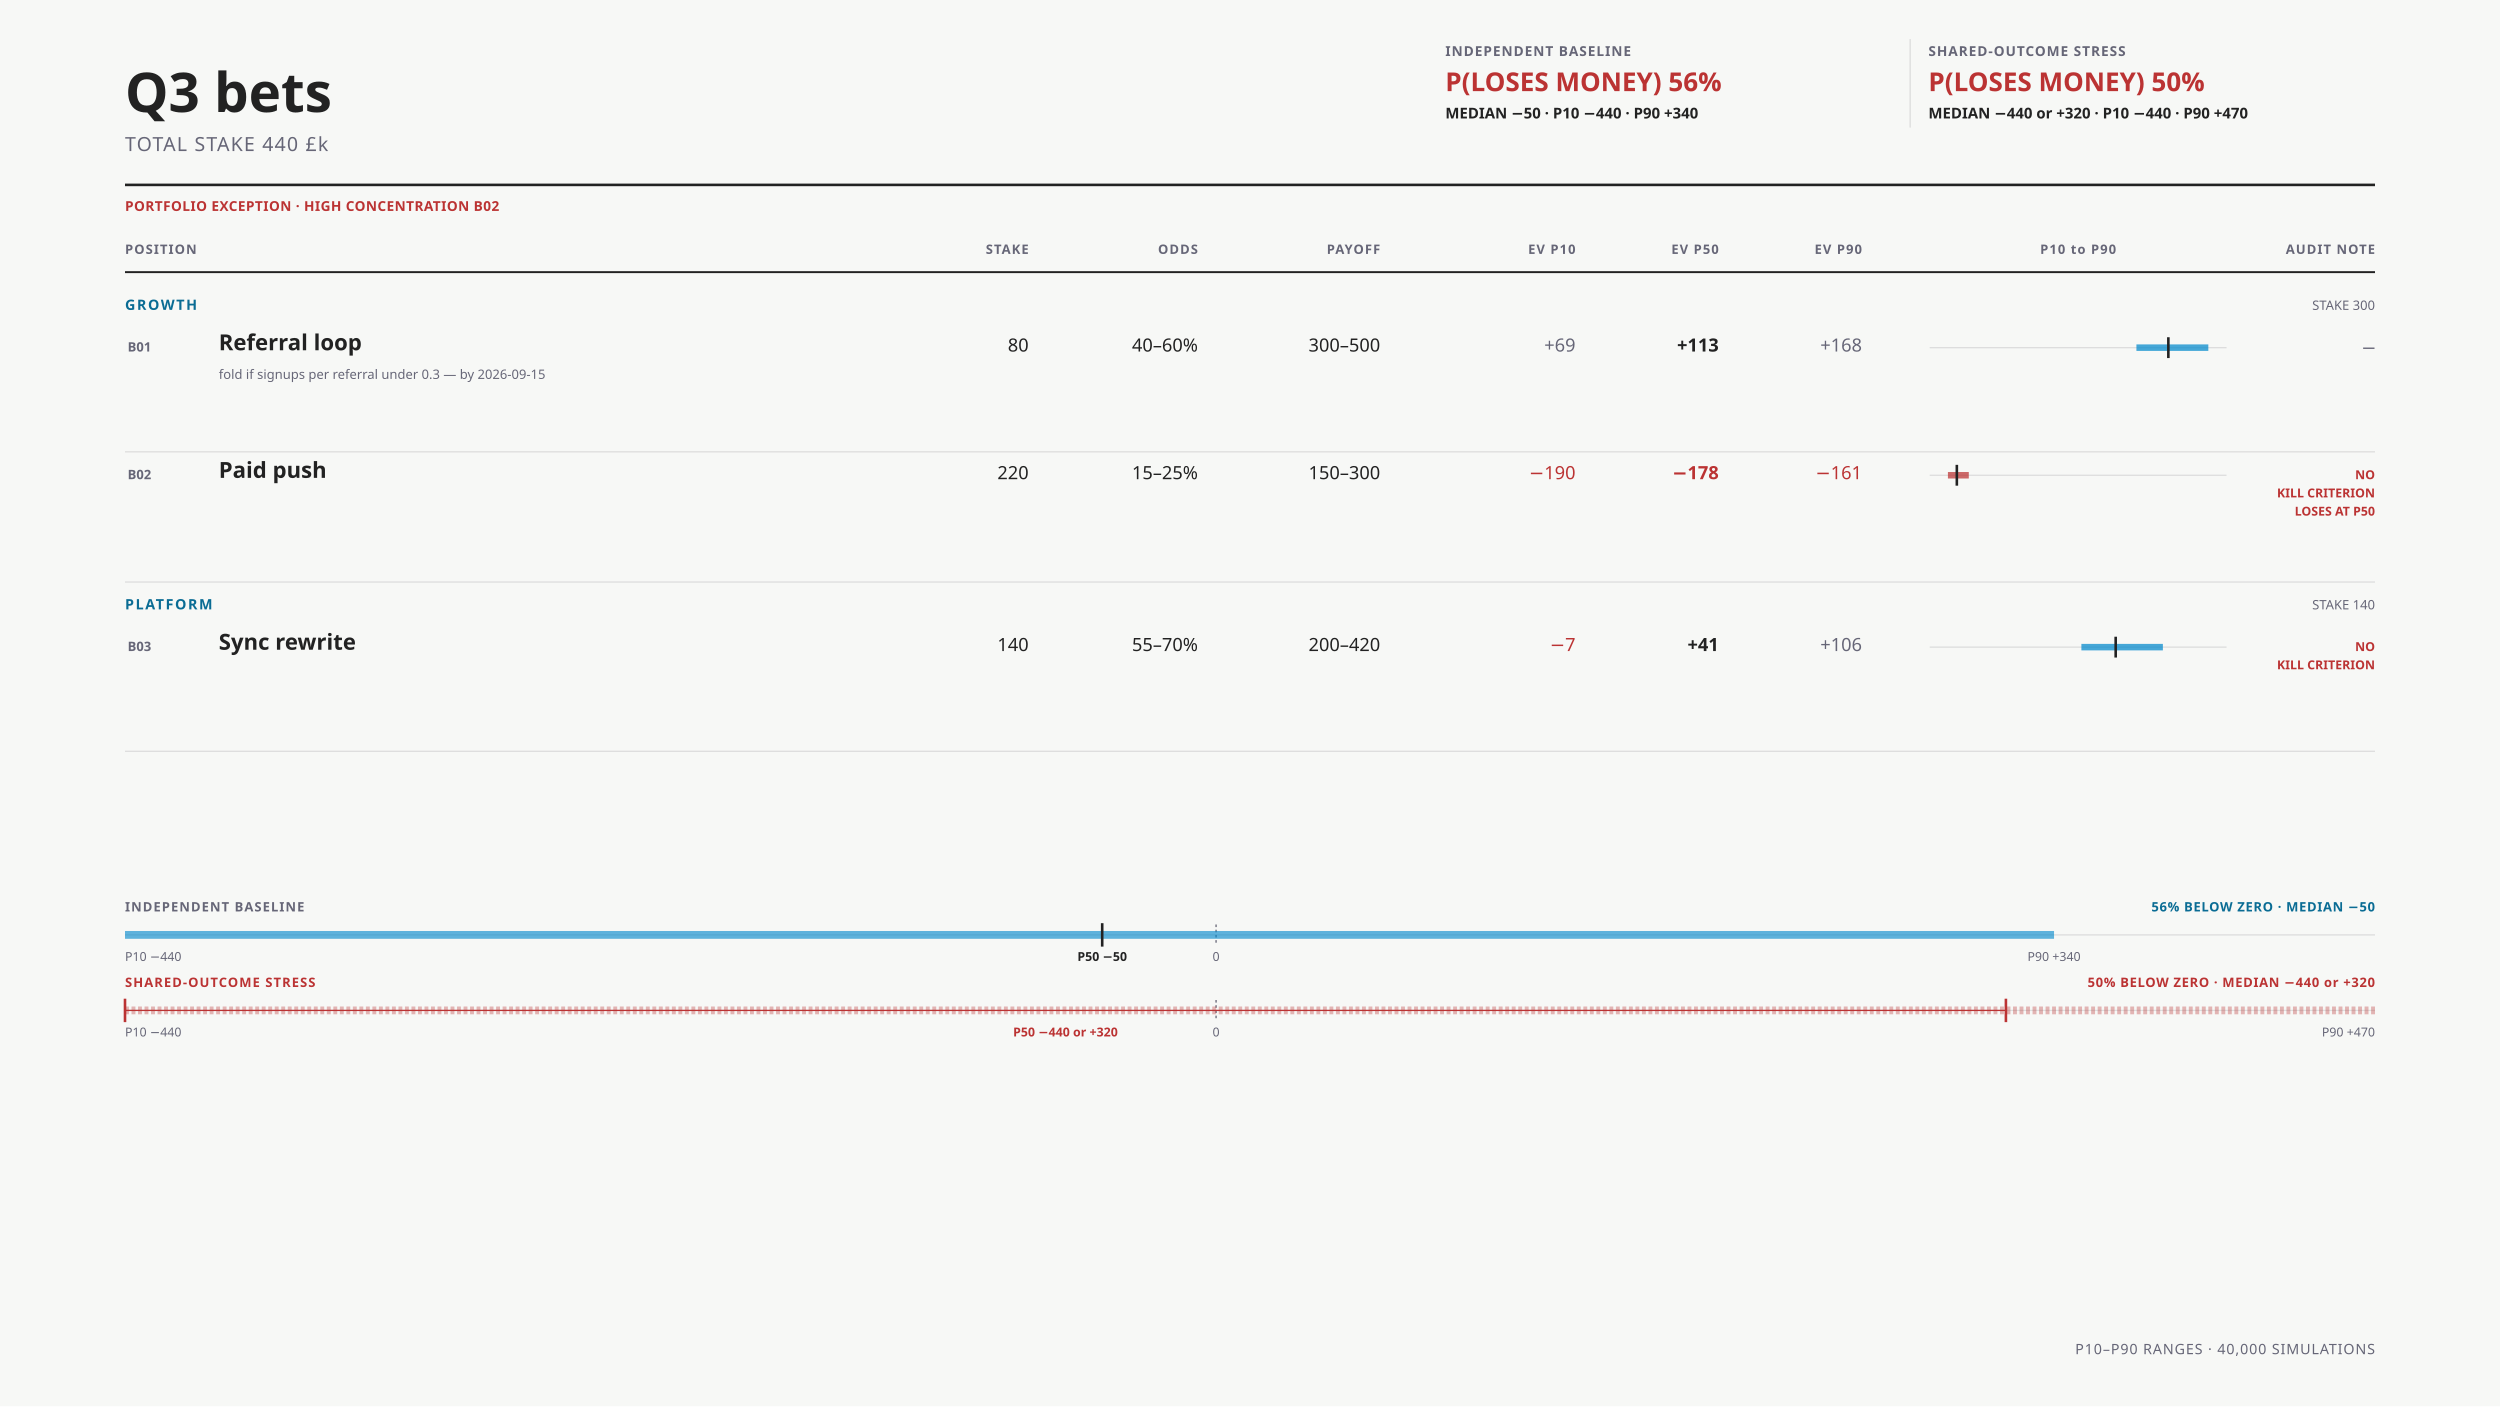
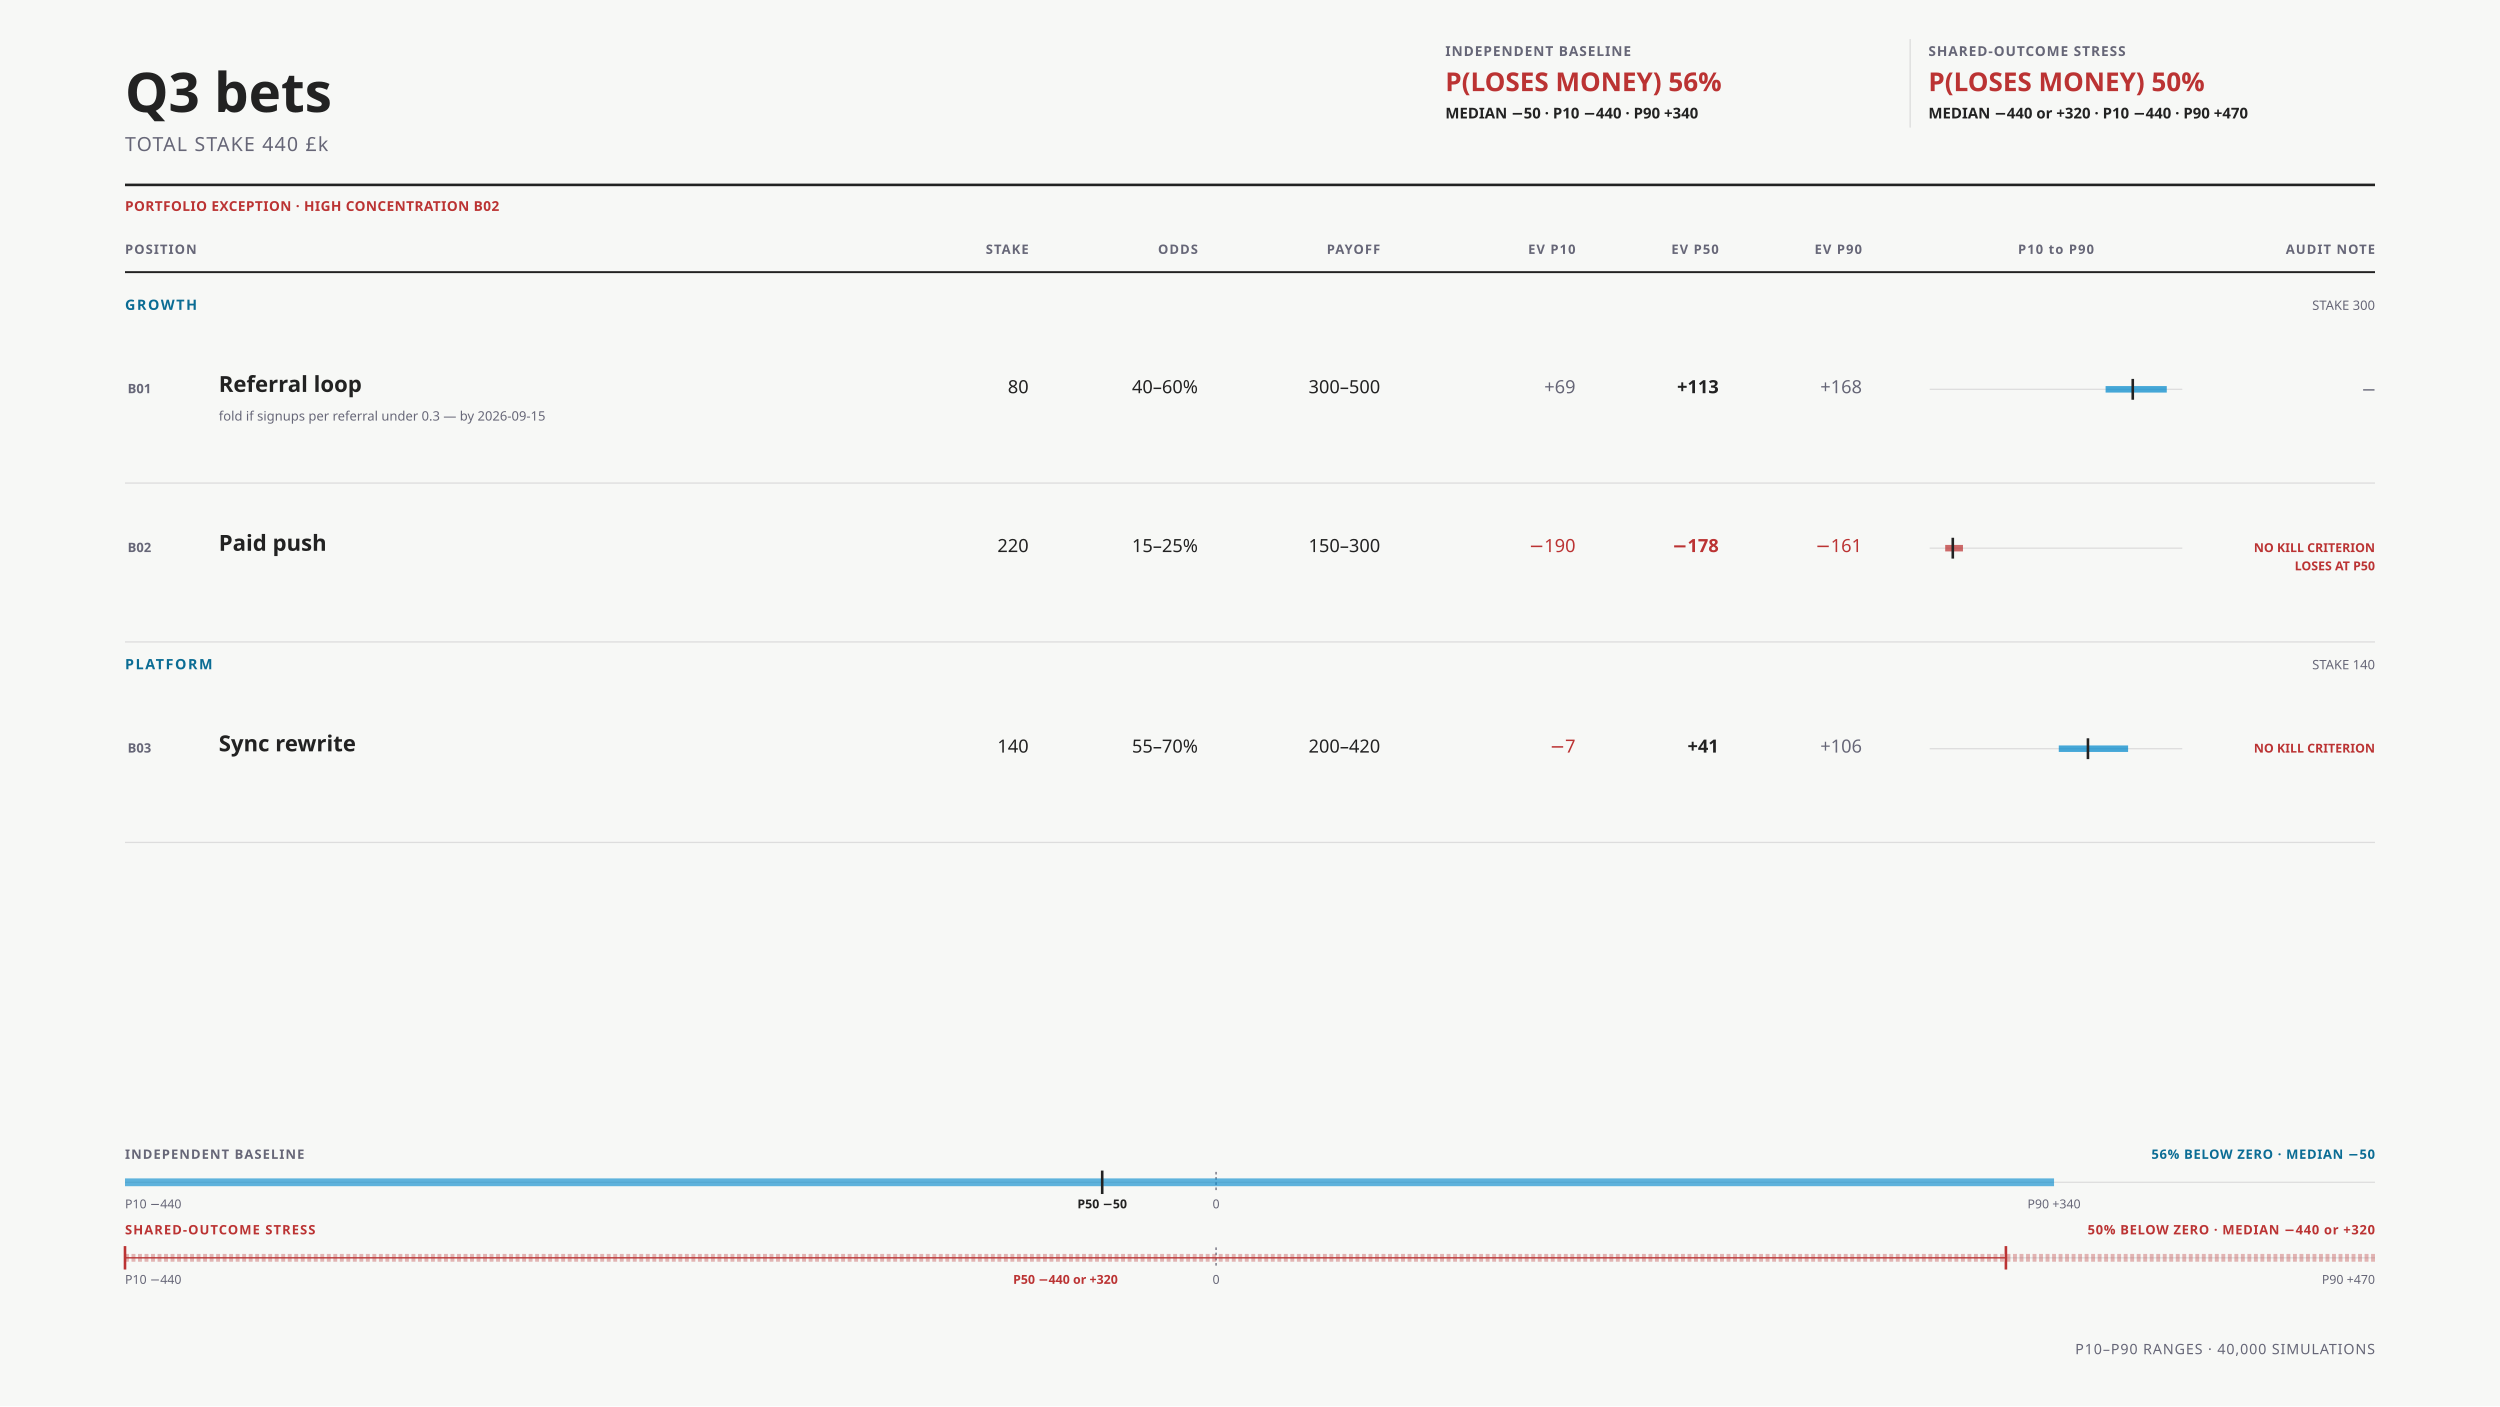
<svg xmlns="http://www.w3.org/2000/svg" data-bets-surface="allocation-field-presentation" viewBox="0 0 1920 1080" width="1920" height="1080" font-family="'DM Sans',sans-serif" role="img" aria-labelledby="bets-presentation-title bets-presentation-desc">
  <rect width="1920" height="1080" fill="#f7f8f6" />
  <text data-bets-title-line="" x="96" y="86" font-family="'DM Sans',sans-serif" font-size="42" font-weight="600" fill="#222">Q3 bets</text>
  <text x="96" y="116" font-size="15" letter-spacing="0.06em" font-family="'DM Sans',sans-serif" fill="#667">TOTAL STAKE 440 £k</text>
  <g data-condition-receipt="" data-condition="independent">
    <text x="1110" y="43" font-size="10.5" font-weight="700" letter-spacing="0.07em" fill="#667">INDEPENDENT BASELINE</text>
    <text x="1110" y="70" font-size="20" font-weight="700" font-family="'DM Sans',sans-serif" fill="#b33">P(LOSES MONEY) 56%</text>
    <text x="1110" y="91" font-size="11.5" font-weight="600" font-family="'DM Sans',sans-serif" fill="#222">MEDIAN −50 · P10 −440 · P90 +340</text>
  </g>
  <line x1="1467" y1="30" x2="1467" y2="98" stroke="#ddd" />
  <g data-condition-receipt="" data-condition="shared">
    <text x="1481" y="43" font-size="10.5" font-weight="700" letter-spacing="0.07em" fill="#667">SHARED-OUTCOME STRESS</text>
    <text x="1481" y="70" font-size="20" font-weight="700" font-family="'DM Sans',sans-serif" fill="#b33">P(LOSES MONEY) 50%</text>
    <text x="1481" y="91" font-size="11.5" font-weight="600" font-family="'DM Sans',sans-serif" fill="#222">MEDIAN −440 or +320 · P10 −440 · P90 +470</text>
  </g>
  <line x1="96" y1="142" x2="1824" y2="142" stroke="#222" stroke-width="2" />
  <text x="96" y="162" font-size="10.5" font-weight="700" letter-spacing="0.03em" fill="#b33">PORTFOLIO EXCEPTION · HIGH CONCENTRATION B02</text>
  <text x="96" y="195" font-size="10" font-weight="700" letter-spacing="0.08em" text-anchor="start" fill="#667">POSITION</text>
  <text x="790" y="195" font-size="10" font-weight="700" letter-spacing="0.08em" text-anchor="end" fill="#667">STAKE</text>
  <text x="920" y="195" font-size="10" font-weight="700" letter-spacing="0.08em" text-anchor="end" fill="#667">ODDS</text>
  <text x="1060" y="195" font-size="10" font-weight="700" letter-spacing="0.08em" text-anchor="end" fill="#667">PAYOFF</text>
  <text x="1210" y="195" font-size="10" font-weight="700" letter-spacing="0.08em" text-anchor="end" fill="#667">EV P10</text>
  <text x="1320" y="195" font-size="10" font-weight="700" letter-spacing="0.08em" text-anchor="end" fill="#667">EV P50</text>
  <text x="1430" y="195" font-size="10" font-weight="700" letter-spacing="0.08em" text-anchor="end" fill="#667">EV P90</text>
-   <text x="1596" y="195" font-size="10" font-weight="700" letter-spacing="0.08em" text-anchor="middle" fill="#667">P10 to P90</text>
+   <text x="1579" y="195" font-size="10" font-weight="700" letter-spacing="0.08em" text-anchor="middle" fill="#667">P10 to P90</text>
  <text x="1824" y="195" font-size="10" font-weight="700" letter-spacing="0.08em" text-anchor="end" fill="#667">AUDIT NOTE</text>
  <line x1="96" y1="209" x2="1824" y2="209" stroke="#222" stroke-width="1.5" />
  <text x="96" y="238" font-size="11" font-weight="700" letter-spacing="0.11em" fill="#0A6C94">GROWTH</text>
  <text x="1824" y="238" font-size="10" text-anchor="end" font-family="'DM Sans',sans-serif" fill="#667">STAKE 300</text>
  <g data-row="bet" data-id="B01">
-     <text x="98" y="270" font-size="10" font-weight="700" font-family="'DM Sans',sans-serif" fill="#667">B01</text>
-     <text x="168" y="269" font-size="17" font-weight="600" fill="#222">Referral loop</text>
-     <text x="168" y="291" font-size="10" fill="#667">fold if signups per referral under 0.3 — by 2026-09-15</text>
-     <text x="790" y="270" font-size="14" text-anchor="end" font-family="'DM Sans',sans-serif" fill="#222">80</text>
-     <text x="920" y="270" font-size="14" text-anchor="end" font-family="'DM Sans',sans-serif" fill="#222">40–60%</text>
-     <text x="1060" y="270" font-size="14" text-anchor="end" font-family="'DM Sans',sans-serif" fill="#222">300–500</text>
-     <text x="1210" y="270" font-size="14" font-weight="400" text-anchor="end" font-family="'DM Sans',sans-serif" fill="#667">+69</text>
-     <text x="1320" y="270" font-size="14" font-weight="700" text-anchor="end" font-family="'DM Sans',sans-serif" fill="#222">+113</text>
-     <text x="1430" y="270" font-size="14" font-weight="400" text-anchor="end" font-family="'DM Sans',sans-serif" fill="#667">+168</text>
-     <line x1="1482" y1="267" x2="1710" y2="267" stroke="#ddd" />
-     <line data-exposure-range="" x1="1640.774" y1="267" x2="1696" y2="267" stroke="#08c" stroke-width="5" stroke-opacity="0.72" />
-     <line data-exposure-median="" x1="1665.295" y1="259" x2="1665.295" y2="275" stroke="#222" stroke-width="2" />
-     <text x="1824" y="270" font-size="9.5" font-weight="700" text-anchor="end" fill="#667">—</text>
+     <text x="98" y="302" font-size="10" font-weight="700" font-family="'DM Sans',sans-serif" fill="#667">B01</text>
+     <text x="168" y="301" font-size="17" font-weight="600" fill="#222">Referral loop</text>
+     <text x="168" y="323" font-size="10" fill="#667">fold if signups per referral under 0.3 — by 2026-09-15</text>
+     <text x="790" y="302" font-size="14" text-anchor="end" font-family="'DM Sans',sans-serif" fill="#222">80</text>
+     <text x="920" y="302" font-size="14" text-anchor="end" font-family="'DM Sans',sans-serif" fill="#222">40–60%</text>
+     <text x="1060" y="302" font-size="14" text-anchor="end" font-family="'DM Sans',sans-serif" fill="#222">300–500</text>
+     <text x="1210" y="302" font-size="14" font-weight="400" text-anchor="end" font-family="'DM Sans',sans-serif" fill="#667">+69</text>
+     <text x="1320" y="302" font-size="14" font-weight="700" text-anchor="end" font-family="'DM Sans',sans-serif" fill="#222">+113</text>
+     <text x="1430" y="302" font-size="14" font-weight="400" text-anchor="end" font-family="'DM Sans',sans-serif" fill="#667">+168</text>
+     <line x1="1482" y1="299" x2="1676" y2="299" stroke="#ddd" />
+     <line data-exposure-range="" x1="1617.097" y1="299" x2="1664.088" y2="299" stroke="#08c" stroke-width="5" stroke-opacity="0.72" />
+     <line data-exposure-median="" x1="1637.961" y1="291" x2="1637.961" y2="307" stroke="#222" stroke-width="2" />
+     <text x="1824" y="302" font-size="9.5" font-weight="700" text-anchor="end" fill="#667">—</text>
  </g>
-   <line x1="96" y1="347" x2="1824" y2="347" stroke="#ddd" />
+   <line x1="96" y1="371" x2="1824" y2="371" stroke="#ddd" />
  <g data-row="bet" data-id="B02">
-     <text x="98" y="368" font-size="10" font-weight="700" font-family="'DM Sans',sans-serif" fill="#667">B02</text>
-     <text x="168" y="367" font-size="17" font-weight="600" fill="#222">Paid push</text>
-     <text x="790" y="368" font-size="14" text-anchor="end" font-family="'DM Sans',sans-serif" fill="#222">220</text>
-     <text x="920" y="368" font-size="14" text-anchor="end" font-family="'DM Sans',sans-serif" fill="#222">15–25%</text>
-     <text x="1060" y="368" font-size="14" text-anchor="end" font-family="'DM Sans',sans-serif" fill="#222">150–300</text>
-     <text x="1210" y="368" font-size="14" font-weight="400" text-anchor="end" font-family="'DM Sans',sans-serif" fill="#b33">−190</text>
-     <text x="1320" y="368" font-size="14" font-weight="700" text-anchor="end" font-family="'DM Sans',sans-serif" fill="#b33">−178</text>
-     <text x="1430" y="368" font-size="14" font-weight="400" text-anchor="end" font-family="'DM Sans',sans-serif" fill="#b33">−161</text>
-     <line x1="1482" y1="365" x2="1710" y2="365" stroke="#ddd" />
-     <line data-exposure-range="" x1="1496" y1="365" x2="1512.034" y2="365" stroke="#b33" stroke-width="5" stroke-opacity="0.72" />
-     <line data-exposure-median="" x1="1502.854" y1="357" x2="1502.854" y2="373" stroke="#222" stroke-width="2" />
-     <text x="1824" y="368" font-size="9.5" font-weight="700" text-anchor="end" fill="#b33">NO</text>
-     <text x="1824" y="382" font-size="9.5" font-weight="700" text-anchor="end" fill="#b33">KILL CRITERION</text>
-     <text x="1824" y="396" font-size="9.5" font-weight="700" text-anchor="end" fill="#b33">LOSES AT P50</text>
+     <text x="98" y="424" font-size="10" font-weight="700" font-family="'DM Sans',sans-serif" fill="#667">B02</text>
+     <text x="168" y="423" font-size="17" font-weight="600" fill="#222">Paid push</text>
+     <text x="790" y="424" font-size="14" text-anchor="end" font-family="'DM Sans',sans-serif" fill="#222">220</text>
+     <text x="920" y="424" font-size="14" text-anchor="end" font-family="'DM Sans',sans-serif" fill="#222">15–25%</text>
+     <text x="1060" y="424" font-size="14" text-anchor="end" font-family="'DM Sans',sans-serif" fill="#222">150–300</text>
+     <text x="1210" y="424" font-size="14" font-weight="400" text-anchor="end" font-family="'DM Sans',sans-serif" fill="#b33">−190</text>
+     <text x="1320" y="424" font-size="14" font-weight="700" text-anchor="end" font-family="'DM Sans',sans-serif" fill="#b33">−178</text>
+     <text x="1430" y="424" font-size="14" font-weight="400" text-anchor="end" font-family="'DM Sans',sans-serif" fill="#b33">−161</text>
+     <line x1="1482" y1="421" x2="1676" y2="421" stroke="#ddd" />
+     <line data-exposure-range="" x1="1493.912" y1="421" x2="1507.555" y2="421" stroke="#b33" stroke-width="5" stroke-opacity="0.72" />
+     <line data-exposure-median="" x1="1499.744" y1="413" x2="1499.744" y2="429" stroke="#222" stroke-width="2" />
+     <text x="1824" y="424" font-size="9.5" font-weight="700" text-anchor="end" fill="#b33">NO KILL CRITERION</text>
+     <text x="1824" y="438" font-size="9.5" font-weight="700" text-anchor="end" fill="#b33">LOSES AT P50</text>
  </g>
-   <line x1="96" y1="447" x2="1824" y2="447" stroke="#ddd" />
-   <text x="96" y="468" font-size="11" font-weight="700" letter-spacing="0.11em" fill="#0A6C94">PLATFORM</text>
-   <text x="1824" y="468" font-size="10" text-anchor="end" font-family="'DM Sans',sans-serif" fill="#667">STAKE 140</text>
+   <line x1="96" y1="493" x2="1824" y2="493" stroke="#ddd" />
+   <text x="96" y="514" font-size="11" font-weight="700" letter-spacing="0.11em" fill="#0A6C94">PLATFORM</text>
+   <text x="1824" y="514" font-size="10" text-anchor="end" font-family="'DM Sans',sans-serif" fill="#667">STAKE 140</text>
  <g data-row="bet" data-id="B03">
-     <text x="98" y="500" font-size="10" font-weight="700" font-family="'DM Sans',sans-serif" fill="#667">B03</text>
-     <text x="168" y="499" font-size="17" font-weight="600" fill="#222">Sync rewrite</text>
-     <text x="790" y="500" font-size="14" text-anchor="end" font-family="'DM Sans',sans-serif" fill="#222">140</text>
-     <text x="920" y="500" font-size="14" text-anchor="end" font-family="'DM Sans',sans-serif" fill="#222">55–70%</text>
-     <text x="1060" y="500" font-size="14" text-anchor="end" font-family="'DM Sans',sans-serif" fill="#222">200–420</text>
-     <text x="1210" y="500" font-size="14" font-weight="400" text-anchor="end" font-family="'DM Sans',sans-serif" fill="#b33">−7</text>
-     <text x="1320" y="500" font-size="14" font-weight="700" text-anchor="end" font-family="'DM Sans',sans-serif" fill="#222">+41</text>
-     <text x="1430" y="500" font-size="14" font-weight="400" text-anchor="end" font-family="'DM Sans',sans-serif" fill="#667">+106</text>
-     <line x1="1482" y1="497" x2="1710" y2="497" stroke="#ddd" />
-     <line data-exposure-range="" x1="1598.508" y1="497" x2="1661.09" y2="497" stroke="#08c" stroke-width="5" stroke-opacity="0.72" />
-     <line data-exposure-median="" x1="1624.848" y1="489" x2="1624.848" y2="505" stroke="#222" stroke-width="2" />
-     <text x="1824" y="500" font-size="9.5" font-weight="700" text-anchor="end" fill="#b33">NO</text>
-     <text x="1824" y="514" font-size="9.5" font-weight="700" text-anchor="end" fill="#b33">KILL CRITERION</text>
+     <text x="98" y="578" font-size="10" font-weight="700" font-family="'DM Sans',sans-serif" fill="#667">B03</text>
+     <text x="168" y="577" font-size="17" font-weight="600" fill="#222">Sync rewrite</text>
+     <text x="790" y="578" font-size="14" text-anchor="end" font-family="'DM Sans',sans-serif" fill="#222">140</text>
+     <text x="920" y="578" font-size="14" text-anchor="end" font-family="'DM Sans',sans-serif" fill="#222">55–70%</text>
+     <text x="1060" y="578" font-size="14" text-anchor="end" font-family="'DM Sans',sans-serif" fill="#222">200–420</text>
+     <text x="1210" y="578" font-size="14" font-weight="400" text-anchor="end" font-family="'DM Sans',sans-serif" fill="#b33">−7</text>
+     <text x="1320" y="578" font-size="14" font-weight="700" text-anchor="end" font-family="'DM Sans',sans-serif" fill="#222">+41</text>
+     <text x="1430" y="578" font-size="14" font-weight="400" text-anchor="end" font-family="'DM Sans',sans-serif" fill="#667">+106</text>
+     <line x1="1482" y1="575" x2="1676" y2="575" stroke="#ddd" />
+     <line data-exposure-range="" x1="1581.134" y1="575" x2="1634.383" y2="575" stroke="#08c" stroke-width="5" stroke-opacity="0.72" />
+     <line data-exposure-median="" x1="1603.546" y1="567" x2="1603.546" y2="583" stroke="#222" stroke-width="2" />
+     <text x="1824" y="578" font-size="9.5" font-weight="700" text-anchor="end" fill="#b33">NO KILL CRITERION</text>
  </g>
-   <line x1="96" y1="577" x2="1824" y2="577" stroke="#ddd" />
+   <line x1="96" y1="647" x2="1824" y2="647" stroke="#ddd" />
  <g data-portfolio-exposure="" data-condition="independent">
-     <text x="96" y="700" font-size="10" font-weight="700" letter-spacing="0.08em" fill="#667">INDEPENDENT BASELINE</text>
-     <text x="1824" y="700" font-size="10" font-weight="700" letter-spacing="0.05em" text-anchor="end" fill="#0A6C94">56% BELOW ZERO · MEDIAN −50</text>
-     <line x1="96" y1="718" x2="1824" y2="718" stroke="#ddd" stroke-width="1" />
-     <line x1="933.94" y1="710" x2="933.94" y2="726" stroke="#667" stroke-width="1" stroke-dasharray="2 2" />
-     <line x1="96" y1="718" x2="1577.5" y2="718" stroke="#08c" stroke-width="6" stroke-opacity="0.62" />
-     <line x1="846.49" y1="709" x2="846.49" y2="727" stroke="#222" stroke-width="2" />
-     <text x="96" y="738" font-size="9.5" text-anchor="start" font-family="'DM Sans',sans-serif" fill="#667">P10 −440</text>
-     <text x="846.49" y="738" font-size="9.5" font-weight="700" text-anchor="middle" font-family="'DM Sans',sans-serif" fill="#222">P50 −50</text>
-     <text x="933.94" y="738" font-size="9.5" text-anchor="middle" font-family="'DM Sans',sans-serif" fill="#667">0</text>
-     <text x="1577.5" y="738" font-size="9.5" text-anchor="middle" font-family="'DM Sans',sans-serif" fill="#667">P90 +340</text>
+     <text x="96" y="890" font-size="10" font-weight="700" letter-spacing="0.08em" fill="#667">INDEPENDENT BASELINE</text>
+     <text x="1824" y="890" font-size="10" font-weight="700" letter-spacing="0.05em" text-anchor="end" fill="#0A6C94">56% BELOW ZERO · MEDIAN −50</text>
+     <line x1="96" y1="908" x2="1824" y2="908" stroke="#ddd" stroke-width="1" />
+     <line x1="933.94" y1="900" x2="933.94" y2="916" stroke="#667" stroke-width="1" stroke-dasharray="2 2" />
+     <line x1="96" y1="908" x2="1577.5" y2="908" stroke="#08c" stroke-width="6" stroke-opacity="0.62" />
+     <line x1="846.49" y1="899" x2="846.49" y2="917" stroke="#222" stroke-width="2" />
+     <text x="96" y="928" font-size="9.5" text-anchor="start" font-family="'DM Sans',sans-serif" fill="#667">P10 −440</text>
+     <text x="846.49" y="928" font-size="9.5" font-weight="700" text-anchor="middle" font-family="'DM Sans',sans-serif" fill="#222">P50 −50</text>
+     <text x="933.94" y="928" font-size="9.5" text-anchor="middle" font-family="'DM Sans',sans-serif" fill="#667">0</text>
+     <text x="1577.5" y="928" font-size="9.5" text-anchor="middle" font-family="'DM Sans',sans-serif" fill="#667">P90 +340</text>
  </g>
  <g data-portfolio-exposure="" data-condition="shared">
-     <text x="96" y="758" font-size="10" font-weight="700" letter-spacing="0.08em" fill="#b33">SHARED-OUTCOME STRESS</text>
-     <text x="1824" y="758" font-size="10" font-weight="700" letter-spacing="0.05em" text-anchor="end" fill="#b33">50% BELOW ZERO · MEDIAN −440 or +320</text>
-     <line x1="96" y1="776" x2="1824" y2="776" stroke="#ddd" stroke-width="1" />
-     <line x1="933.94" y1="768" x2="933.94" y2="784" stroke="#667" stroke-width="1" stroke-dasharray="2 2" />
-     <line x1="96" y1="776" x2="1824" y2="776" stroke="#b33" stroke-width="6" stroke-opacity="0.34" stroke-dasharray="3 2" />
-     <line data-median-split="" x1="96" y1="776" x2="1540.54" y2="776" stroke="#b33" stroke-width="1" />
-     <line x1="96" y1="767" x2="96" y2="785" stroke="#b33" stroke-width="2" />
-     <line x1="1540.54" y1="767" x2="1540.54" y2="785" stroke="#b33" stroke-width="2" />
-     <text x="96" y="796" font-size="9.5" text-anchor="start" font-family="'DM Sans',sans-serif" fill="#667">P10 −440</text>
-     <text x="818.27" y="796" font-size="9.5" font-weight="700" text-anchor="middle" font-family="'DM Sans',sans-serif" fill="#b33">P50 −440 or +320</text>
-     <text x="933.94" y="796" font-size="9.5" text-anchor="middle" font-family="'DM Sans',sans-serif" fill="#667">0</text>
-     <text x="1824" y="796" font-size="9.5" text-anchor="end" font-family="'DM Sans',sans-serif" fill="#667">P90 +470</text>
+     <text x="96" y="948" font-size="10" font-weight="700" letter-spacing="0.08em" fill="#b33">SHARED-OUTCOME STRESS</text>
+     <text x="1824" y="948" font-size="10" font-weight="700" letter-spacing="0.05em" text-anchor="end" fill="#b33">50% BELOW ZERO · MEDIAN −440 or +320</text>
+     <line x1="96" y1="966" x2="1824" y2="966" stroke="#ddd" stroke-width="1" />
+     <line x1="933.94" y1="958" x2="933.94" y2="974" stroke="#667" stroke-width="1" stroke-dasharray="2 2" />
+     <line x1="96" y1="966" x2="1824" y2="966" stroke="#b33" stroke-width="6" stroke-opacity="0.34" stroke-dasharray="3 2" />
+     <line data-median-split="" x1="96" y1="966" x2="1540.54" y2="966" stroke="#b33" stroke-width="1" />
+     <line x1="96" y1="957" x2="96" y2="975" stroke="#b33" stroke-width="2" />
+     <line x1="1540.54" y1="957" x2="1540.54" y2="975" stroke="#b33" stroke-width="2" />
+     <text x="96" y="986" font-size="9.5" text-anchor="start" font-family="'DM Sans',sans-serif" fill="#667">P10 −440</text>
+     <text x="818.27" y="986" font-size="9.5" font-weight="700" text-anchor="middle" font-family="'DM Sans',sans-serif" fill="#b33">P50 −440 or +320</text>
+     <text x="933.94" y="986" font-size="9.5" text-anchor="middle" font-family="'DM Sans',sans-serif" fill="#667">0</text>
+     <text x="1824" y="986" font-size="9.5" text-anchor="end" font-family="'DM Sans',sans-serif" fill="#667">P90 +470</text>
  </g>
  <text x="1824" y="1040" font-size="11" letter-spacing="0.06em" text-anchor="end" fill="#667">P10–P90 RANGES · 40,000 SIMULATIONS</text>
</svg>
